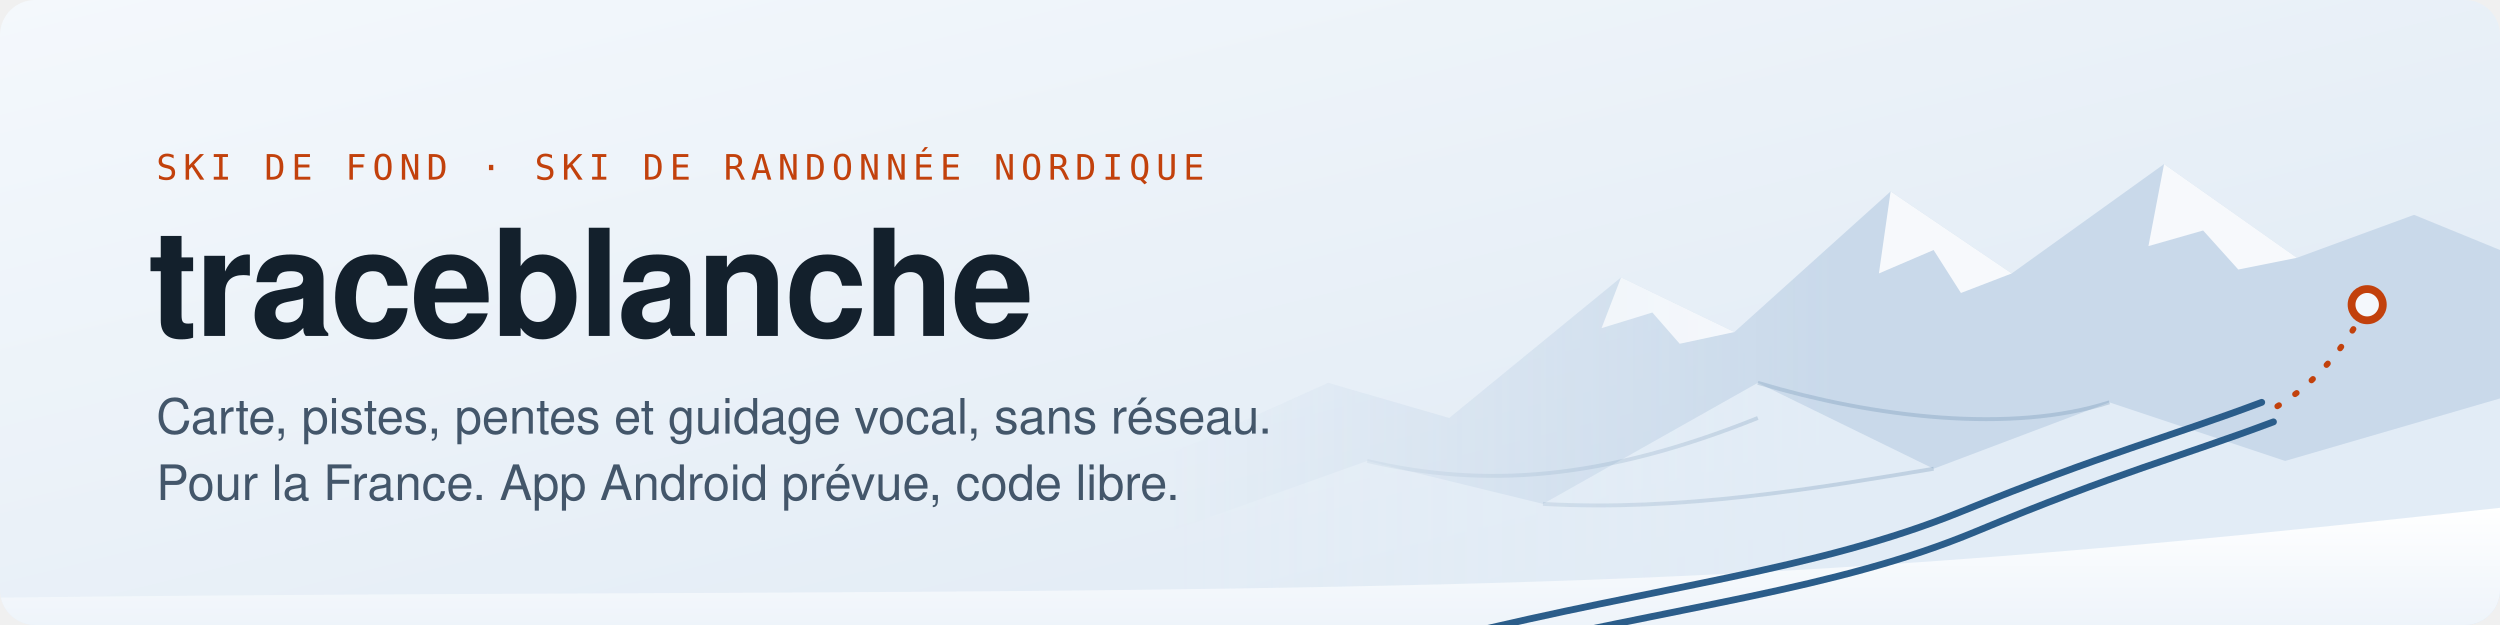
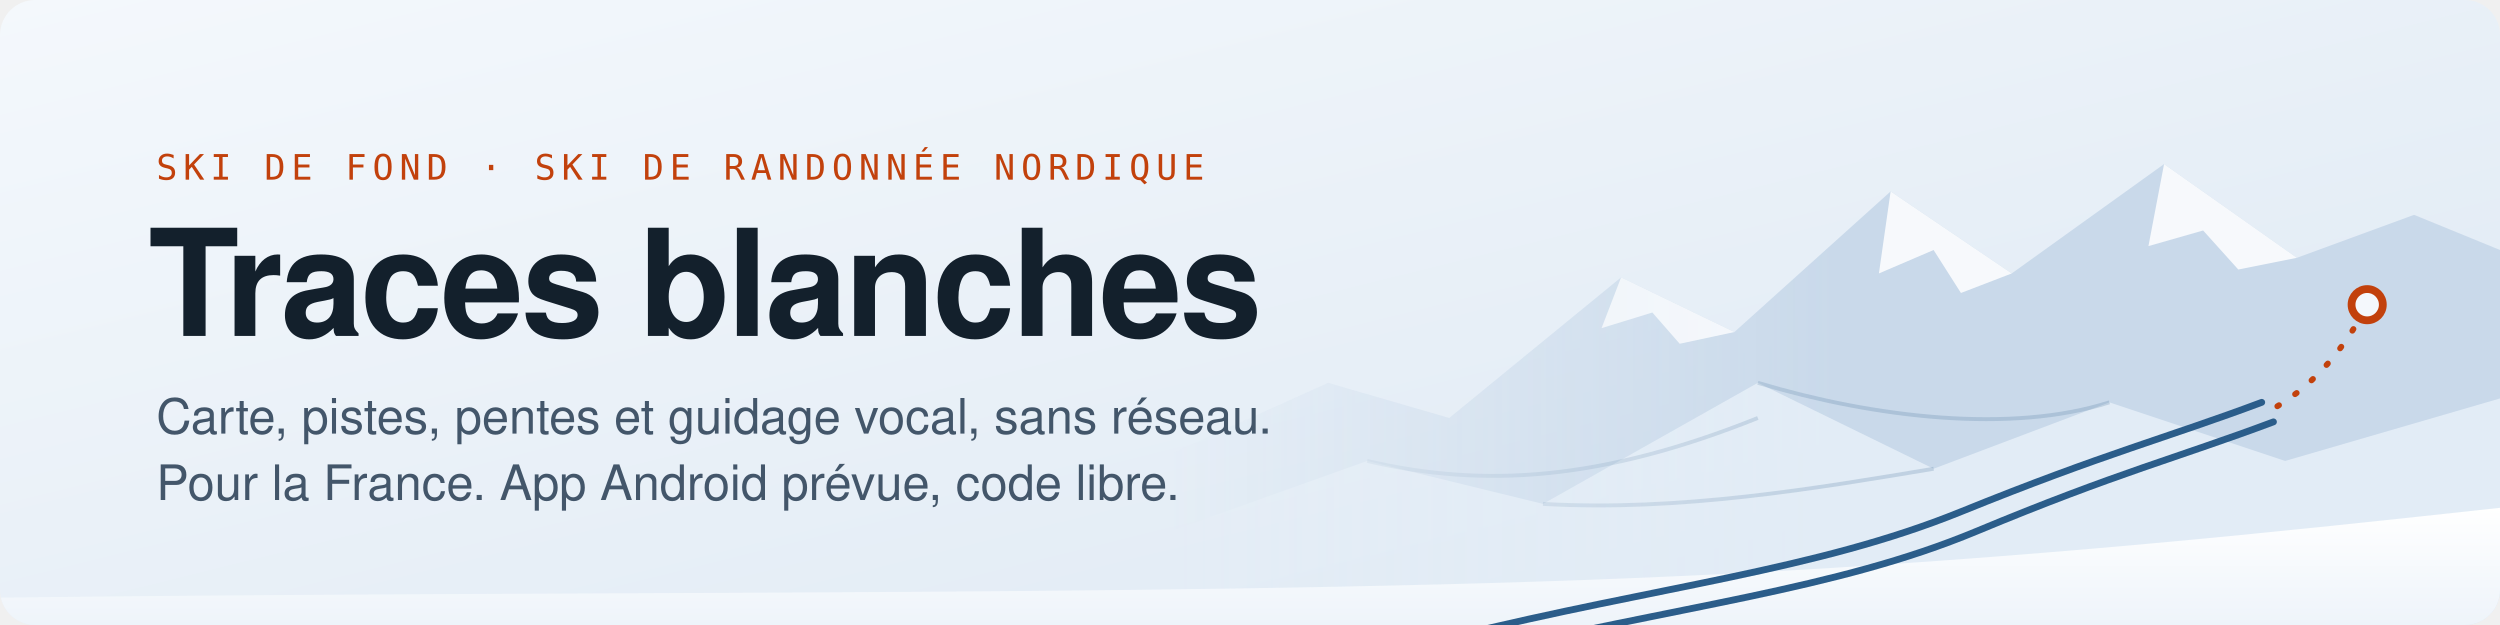
<svg xmlns="http://www.w3.org/2000/svg" width="1280" height="320" viewBox="0 0 1280 320">
  <defs>
    <linearGradient id="sky" x1="0" y1="0" x2="1" y2="1">
      <stop offset="0" stop-color="#f4f8fc" />
      <stop offset="1" stop-color="#dde8f3" />
    </linearGradient>
    <linearGradient id="snow" x1="0" y1="0" x2="0" y2="1">
      <stop offset="0" stop-color="#ffffff" />
      <stop offset="1" stop-color="#eef4fa" />
    </linearGradient>
    <linearGradient id="fadeL" x1="0" y1="0" x2="1" y2="0">
      <stop offset="0" stop-color="#fff" stop-opacity="0" />
      <stop offset="0.5" stop-color="#fff" stop-opacity="1" />
    </linearGradient>
    <mask id="m" maskUnits="userSpaceOnUse" x="0" y="0" width="1280" height="320">
      <rect x="600" width="680" height="320" fill="url(#fadeL)" />
    </mask>
    <clipPath id="c">
      <rect width="1280" height="320" rx="18" />
    </clipPath>
  </defs>
  <g clip-path="url(#c)">
    <rect width="1280" height="320" fill="url(#sky)" />
    <g mask="url(#m)">
      <path d="M560,250 L680,196 L742,214 L830,142 L888,170 L968,98 L1030,140 L1108,84 L1176,132 L1236,110 L1280,128 V320 H560 Z" fill="#c9d9ea" />
      <path d="M968,98 L1030,140 L1004,150 L990,128 L962,140 Z M1108,84 L1176,132 L1146,138 L1128,118 L1100,126 Z M830,142 L888,170 L860,176 L846,160 L820,168 Z" fill="#ffffff" opacity="0.85" />
      <path d="M560,286 L700,236 L790,258 L900,196 L990,240 L1080,206 L1170,236 L1280,204 V320 H560 Z" fill="#e2ecf6" />
      <g fill="none" stroke="#2b5d8a" stroke-opacity="0.18" stroke-width="2">
        <path d="M700,236 C 760,250 820,246 900,214" />
        <path d="M790,258 C 860,262 930,250 990,240" />
        <path d="M900,196 C 960,214 1030,222 1080,206" />
      </g>
    </g>
    <path d="M0,320 V306 C 320,302 640,306 880,294 C 1040,286 1170,272 1280,260 V320 Z" fill="url(#snow)" />
    <g fill="none" stroke="#2b5d8a" stroke-width="3.5" stroke-linecap="round">
      <path d="M744,326 C 850,300 930,292 1004,262 S 1110,224 1158,206" />
      <path d="M752,336 C 860,310 940,302 1012,272 S 1116,234 1164,216" />
    </g>
    <g fill="none" stroke="#c2410c" stroke-width="3" stroke-linecap="round" stroke-dasharray="1 10">
      <path d="M1166,208 C 1186,196 1200,178 1210,160" />
    </g>
    <circle cx="1212" cy="156" r="8" fill="#f4f8fc" stroke="#c2410c" stroke-width="4" />
  </g>
  <g font-family="ui-monospace, SFMono-Regular, Menlo, Consolas, monospace">
    <text x="80" y="92" font-size="18" letter-spacing="3" fill="#c2410c">SKI DE FOND · SKI DE RANDONNÉE NORDIQUE</text>
  </g>
  <g font-family="system-ui, -apple-system, 'Segoe UI', Helvetica, Arial, sans-serif">
-     <text x="76" y="172" font-size="76" font-weight="700" fill="#13202c" letter-spacing="-1.5">traceblanche</text>
+     <text x="76" y="172" font-size="76" font-weight="700" fill="#13202c" letter-spacing="-1.5">Traces blanches</text>
    <text x="80" y="222" font-size="25" fill="#43566a">Carte, pistes, pentes et guidage vocal, sans réseau.</text>
    <text x="80" y="256" font-size="25" fill="#43566a">Pour la France. App Android prévue, code libre.</text>
  </g>
</svg>
